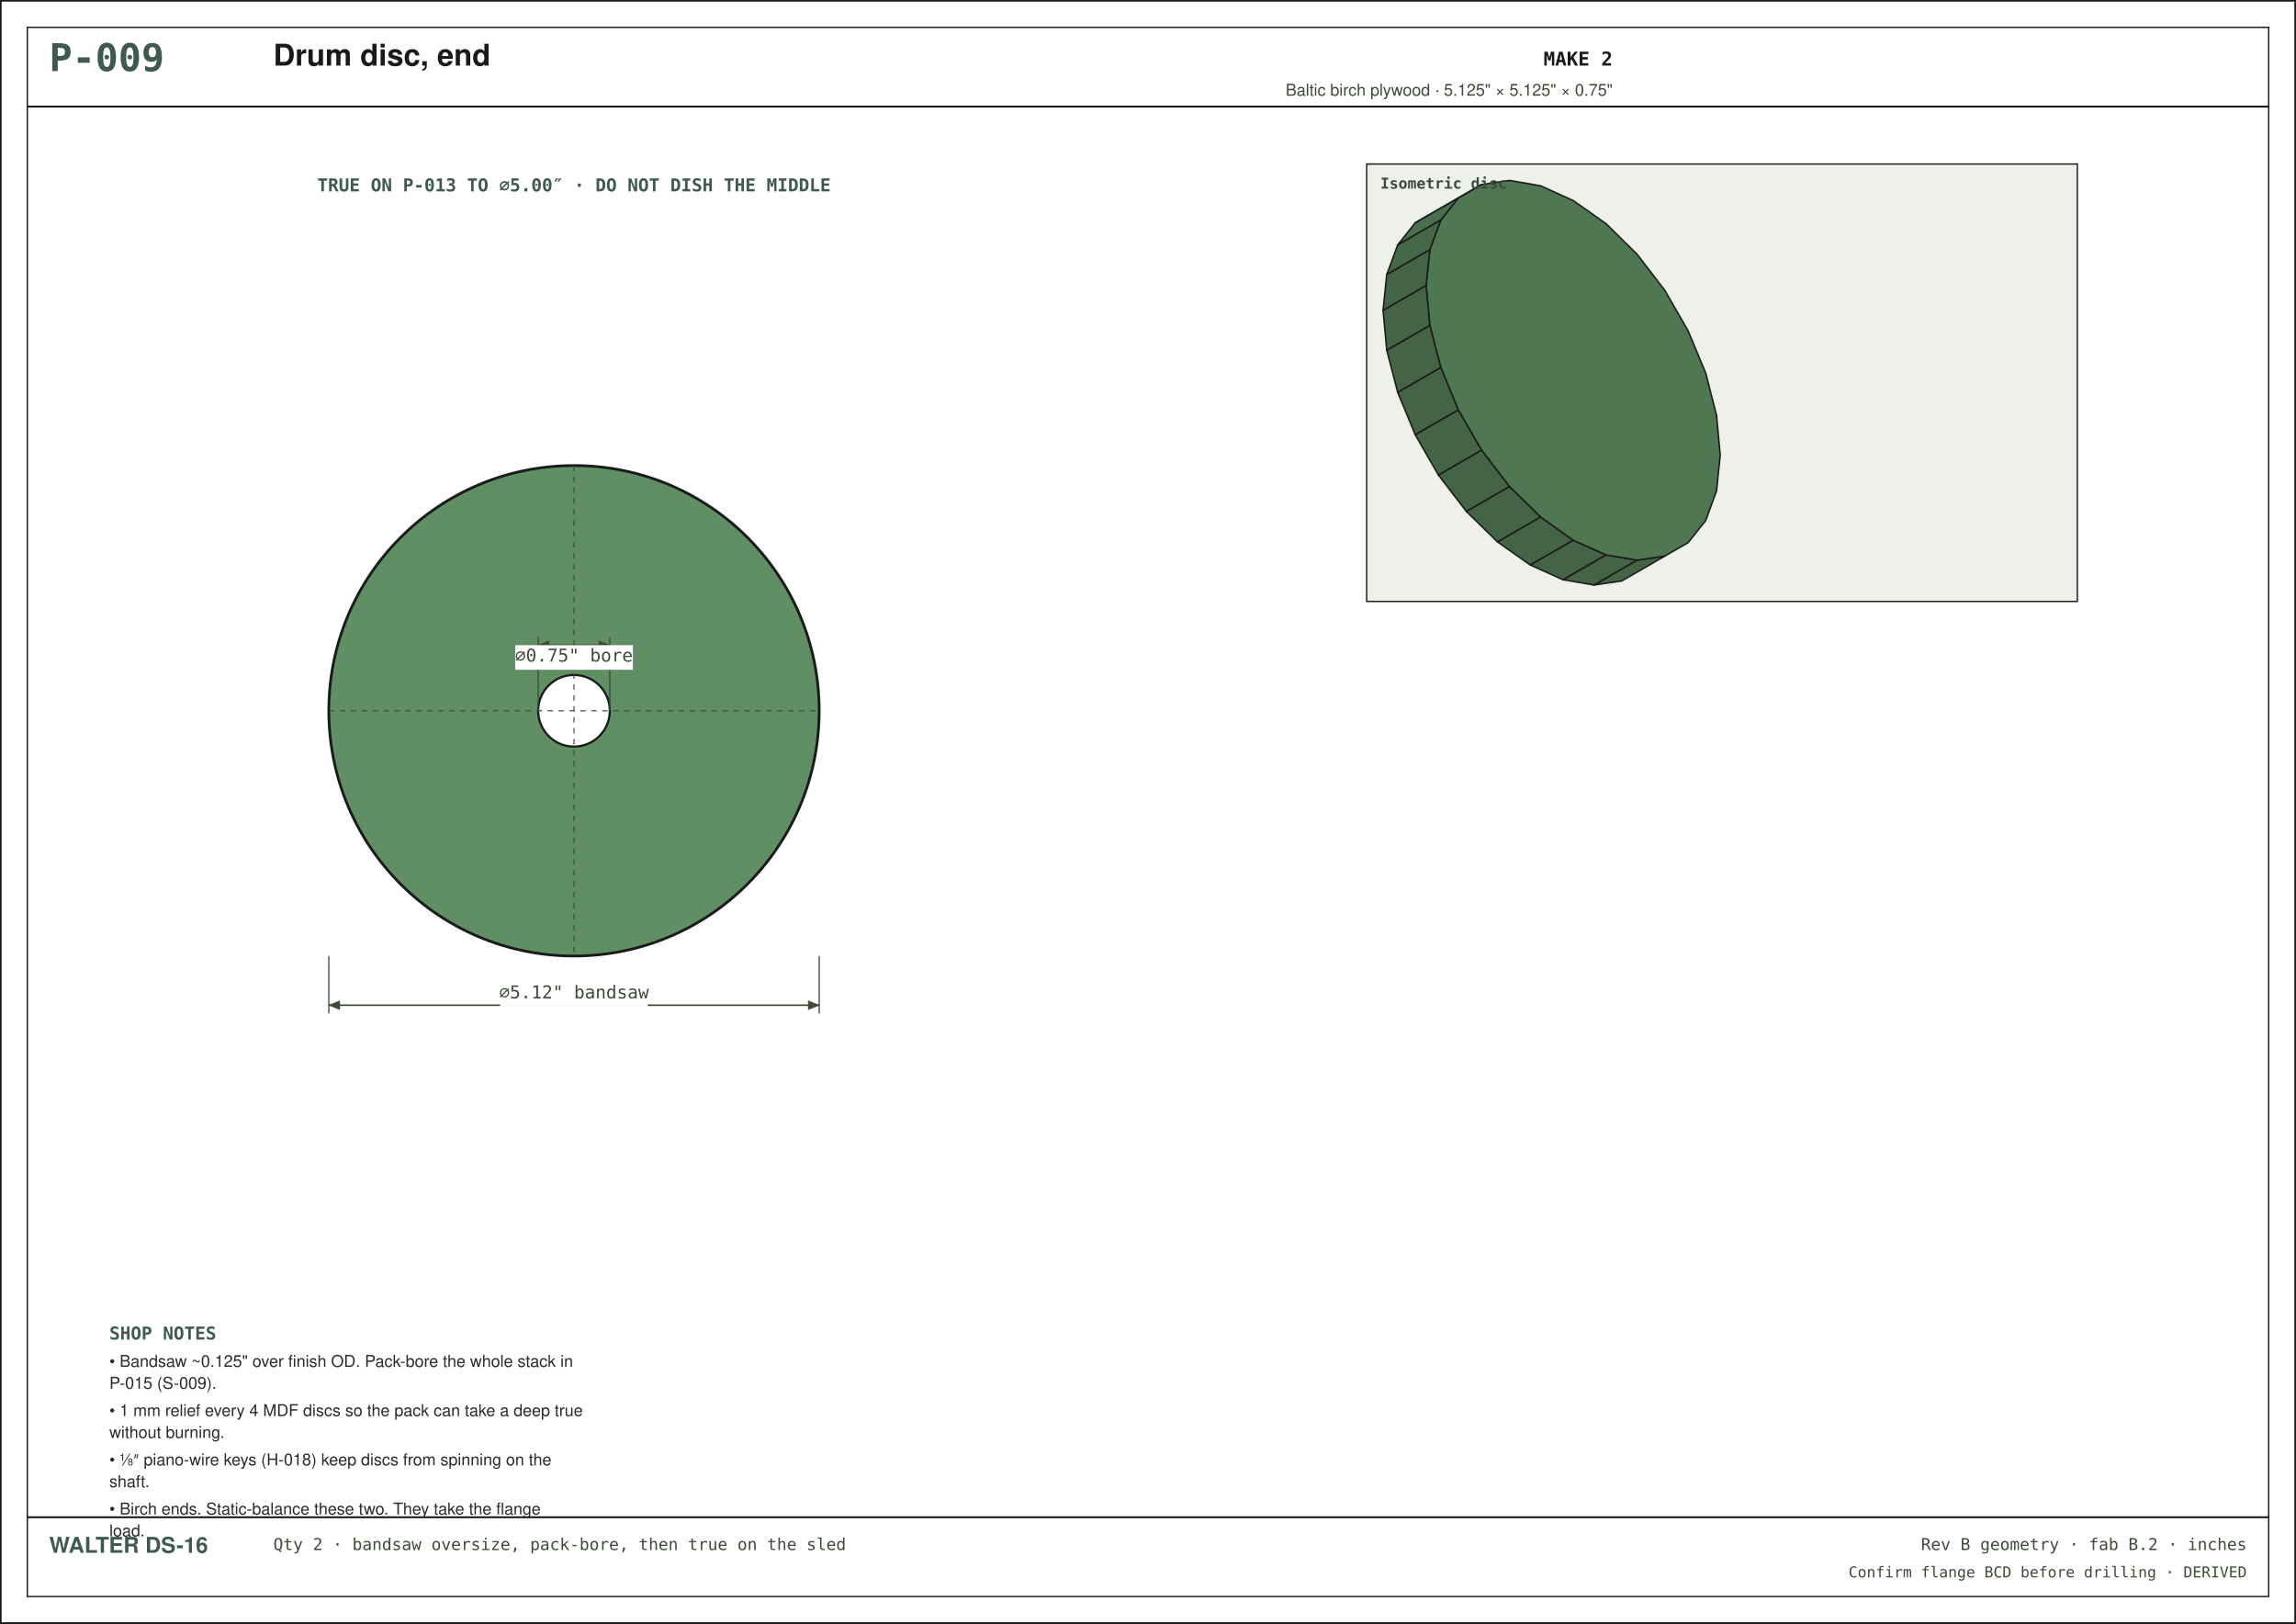
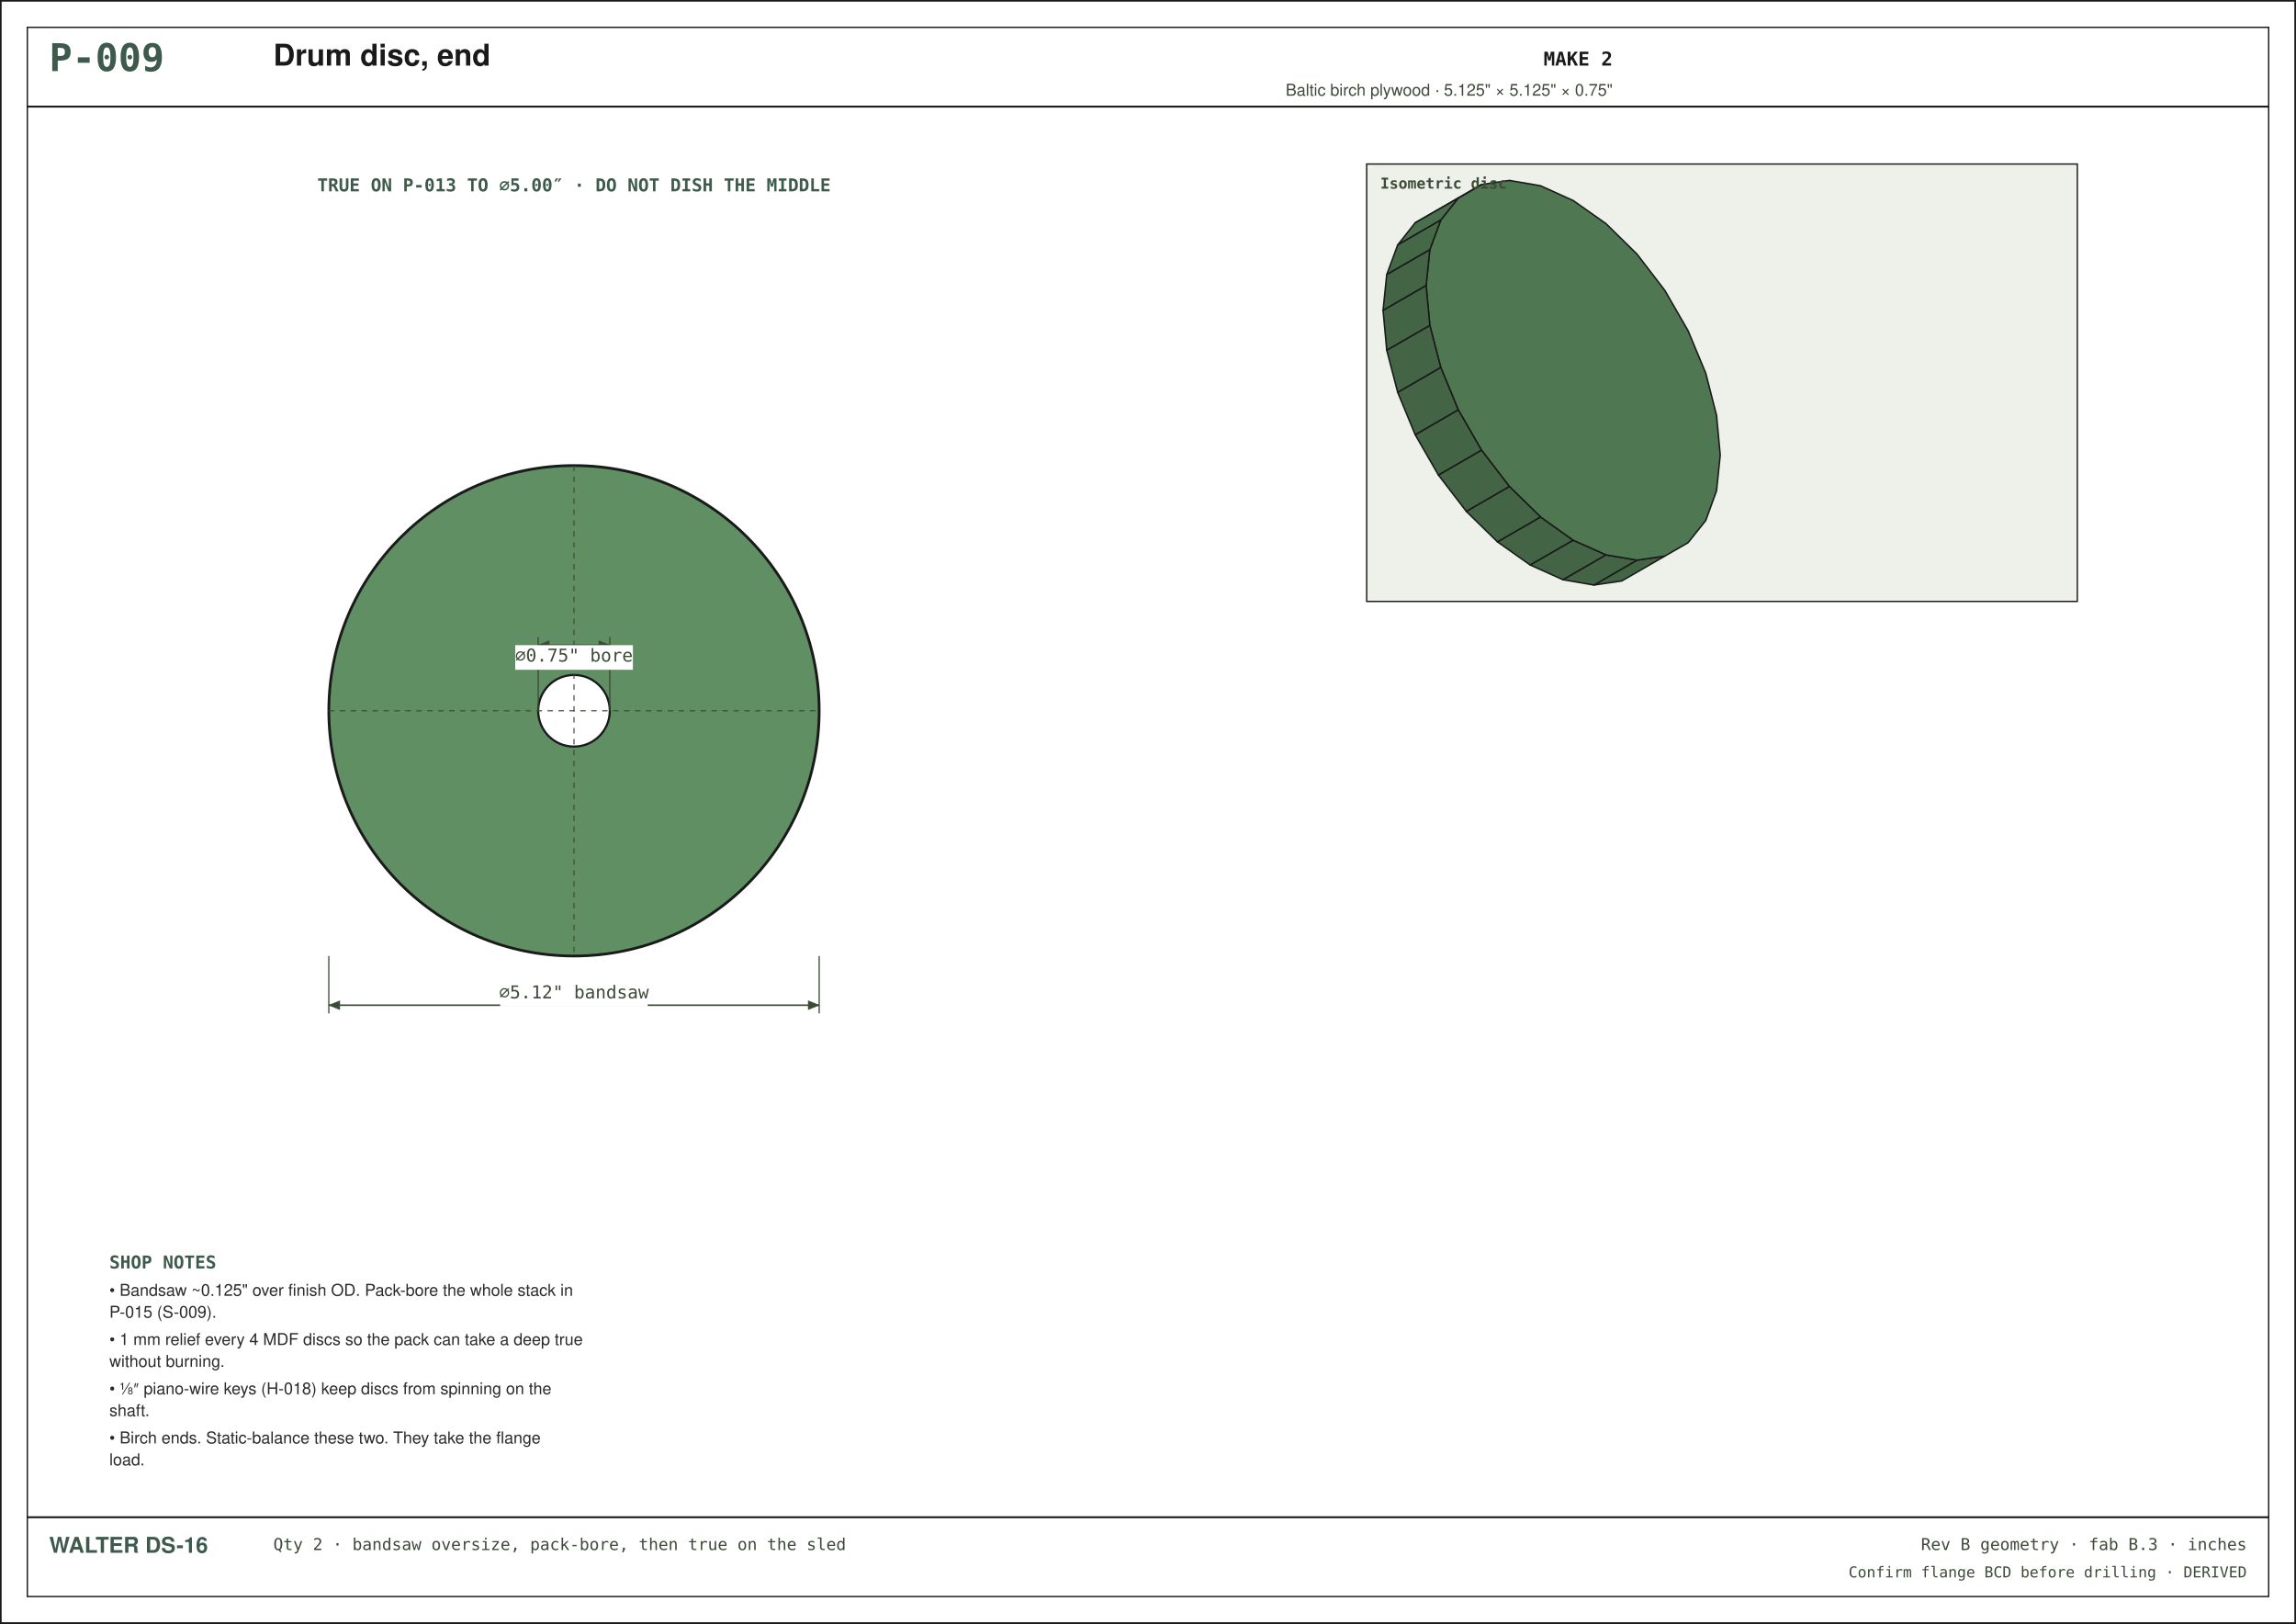
<svg xmlns="http://www.w3.org/2000/svg" width="1680" height="1188" viewBox="0 0 1680 1188">
  <rect x="0.0" y="0.0" width="1680.0" height="1188.0" fill="#ffffff" stroke="#1a1a1a" stroke-width="2.4" />
  <rect x="20.0" y="20.0" width="1640.0" height="1148.0" fill="none" stroke="#1a1a1a" stroke-width="1.0" />
  <line x1="20.0" y1="78.0" x2="1660.0" y2="78.0" stroke="#1a1a1a" stroke-width="1.4" />
  <line x1="20.0" y1="1110.0" x2="1660.0" y2="1110.0" stroke="#1a1a1a" stroke-width="1.4" />
  <text x="36.0" y="52.0" font-family="IBM Plex Mono, Menlo, monospace" font-size="28" fill="#3d5a4c" text-anchor="start" font-weight="600">P-009</text>
  <text x="200.0" y="48.0" font-family="Libre Franklin, Helvetica, Arial, sans-serif" font-size="22" fill="#1a1a1a" text-anchor="start" font-weight="600">Drum disc, end</text>
  <text x="1180.0" y="48.0" font-family="IBM Plex Mono, Menlo, monospace" font-size="14" fill="#1a1a1a" text-anchor="end" font-weight="600">MAKE 2</text>
  <text x="1180.0" y="70.0" font-family="Libre Franklin, Helvetica, Arial, sans-serif" font-size="12" fill="#3d4a38" text-anchor="end">Baltic birch plywood  ·  5.125" × 5.125" × 0.75"</text>
  <text x="36.0" y="1136.0" font-family="Libre Franklin, Helvetica, Arial, sans-serif" font-size="16" fill="#3d5a4c" text-anchor="start" font-weight="600">WALTER DS-16</text>
  <text x="200.0" y="1134.0" font-family="IBM Plex Mono, Menlo, monospace" font-size="12" fill="#3d4a38" text-anchor="start">Qty 2  ·  bandsaw oversize, pack-bore, then true on the sled</text>
-   <text x="1644.0" y="1134.0" font-family="IBM Plex Mono, Menlo, monospace" font-size="12" fill="#3d4a38" text-anchor="end">Rev B geometry · fab B.2 · inches</text>
+   <text x="1644.0" y="1134.0" font-family="IBM Plex Mono, Menlo, monospace" font-size="12" fill="#3d4a38" text-anchor="end">Rev B geometry · fab B.3 · inches</text>
  <text x="1644.0" y="1154.0" font-family="IBM Plex Mono, Menlo, monospace" font-size="11" fill="#3d4a38" text-anchor="end">Confirm flange BCD before drilling · DERIVED</text>
  <circle cx="420.0" cy="520.0" r="179.4" fill="#5f8f62" stroke="#1a1a1a" stroke-width="2.0" />
  <circle cx="420.0" cy="520.0" r="26.2" fill="#ffffff" stroke="#1a1a1a" stroke-width="1.6" />
  <line x1="420.0" y1="340.6" x2="420.0" y2="699.4" stroke="#3d4a38" stroke-width="0.8" stroke-dasharray="4 4" />
  <line x1="240.6" y1="520.0" x2="599.4" y2="520.0" stroke="#3d4a38" stroke-width="0.8" stroke-dasharray="4 4" />
  <line x1="240.6" y1="699.4" x2="240.6" y2="741.4" stroke="#3d4a38" stroke-width="0.9" />
  <line x1="599.4" y1="699.4" x2="599.4" y2="741.4" stroke="#3d4a38" stroke-width="0.9" />
  <line x1="240.6" y1="735.4" x2="599.4" y2="735.4" stroke="#3d4a38" stroke-width="1.15" />
  <polygon points="240.6,735.4 248.6,732.2 248.6,738.6" fill="#3d4a38" stroke="#3d4a38" stroke-width="0.4" />
  <polygon points="599.4,735.4 591.4,732.2 591.4,738.6" fill="#3d4a38" stroke="#3d4a38" stroke-width="0.4" />
  <rect x="366.0" y="718.4" width="107.9" height="18.0" fill="#ffffff" />
  <text x="420.0" y="730.4" font-family="IBM Plex Mono, Menlo, monospace" font-size="13" fill="#3d4a38" text-anchor="middle">⌀5.12" bandsaw</text>
  <line x1="393.8" y1="520.0" x2="393.8" y2="466.0" stroke="#3d4a38" stroke-width="0.9" />
  <line x1="446.2" y1="520.0" x2="446.2" y2="466.0" stroke="#3d4a38" stroke-width="0.9" />
  <line x1="393.8" y1="472.0" x2="446.2" y2="472.0" stroke="#3d4a38" stroke-width="1.15" />
  <polygon points="393.8,472.0 401.8,468.8 401.8,475.2" fill="#3d4a38" stroke="#3d4a38" stroke-width="0.4" />
  <polygon points="446.2,472.0 438.2,468.8 438.2,475.2" fill="#3d4a38" stroke="#3d4a38" stroke-width="0.4" />
  <rect x="377.0" y="472.0" width="86.1" height="18.0" fill="#ffffff" />
  <text x="420.0" y="484.0" font-family="IBM Plex Mono, Menlo, monospace" font-size="13" fill="#3d4a38" text-anchor="middle">⌀0.75" bore</text>
  <text x="420.0" y="140.0" font-family="IBM Plex Mono, Menlo, monospace" font-size="13" fill="#3d5a4c" text-anchor="middle" font-weight="600">TRUE ON P-013 TO ⌀5.00″  ·  DO NOT DISH THE MIDDLE</text>
  <rect x="1000.0" y="120.0" width="520.0" height="320.0" fill="#eef1ea" stroke="#1a1a1a" stroke-width="1.0" />
  <g stroke="#1a1a1a" stroke-width="1.1" stroke-linejoin="round">
    <polygon points="1166.3,428.0 1186.7,425.0 1218.2,406.8 1197.8,409.8" fill="#436545" />
    <polygon points="1143.6,424.1 1166.3,428.0 1197.8,409.8 1175.1,405.9" fill="#436545" />
    <polygon points="1119.6,413.3 1143.6,424.1 1175.1,405.9 1151.1,395.2" fill="#436545" />
    <polygon points="1095.7,396.4 1119.6,413.3 1151.1,395.2 1127.2,378.2" fill="#436545" />
    <polygon points="1151.1,146.7 1127.2,135.9 1104.4,132.0 1084.0,135.0 1067.0,144.9 1054.2,161.0 1046.2,182.7 1043.5,208.8 1046.2,238.0 1054.2,268.8 1067.0,299.8 1084.0,329.3 1104.4,355.9 1127.2,378.2 1151.1,395.2 1175.1,405.9 1197.8,409.8 1218.2,406.8 1235.2,397.0 1248.1,380.8 1256.0,359.1 1258.7,333.0 1256.0,303.8 1248.1,273.0 1235.2,242.0 1218.2,212.5 1197.8,185.9 1175.1,163.6" fill="#4f7752" />
    <polygon points="1072.9,374.1 1095.7,396.4 1127.2,378.2 1104.4,355.9" fill="#436545" />
    <polygon points="1052.5,347.5 1072.9,374.1 1104.4,355.9 1084.0,329.3" fill="#436545" />
    <polygon points="1035.5,318.0 1052.5,347.5 1084.0,329.3 1067.0,299.8" fill="#436545" />
    <polygon points="1022.7,287.0 1035.5,318.0 1067.0,299.8 1054.2,268.8" fill="#436545" />
    <polygon points="1052.5,153.2 1035.5,163.0 1067.0,144.9 1084.0,135.0" fill="#4e7651" />
    <polygon points="1014.7,256.2 1022.7,287.0 1054.2,268.8 1046.2,238.0" fill="#436545" />
    <polygon points="1035.5,163.0 1022.7,179.2 1054.2,161.0 1067.0,144.9" fill="#4a6f4c" />
    <polygon points="1012.0,227.0 1014.7,256.2 1046.2,238.0 1043.5,208.8" fill="#436545" />
    <polygon points="1022.7,179.2 1014.7,200.9 1046.2,182.7 1054.2,161.0" fill="#456847" />
    <polygon points="1014.7,200.9 1012.0,227.0 1043.5,208.8 1046.2,182.7" fill="#436545" />
  </g>
  <text x="1010.0" y="138.0" font-family="IBM Plex Mono, Menlo, monospace" font-size="11" fill="#3d4a38" text-anchor="start" font-weight="600">Isometric disc</text>
-   <text x="80.0" y="980.0" font-family="IBM Plex Mono, Menlo, monospace" font-size="13" fill="#3d5a4c" text-anchor="start" font-weight="600">SHOP NOTES</text>
-   <text x="80.0" y="1000.0" font-family="Libre Franklin, Helvetica, Arial, sans-serif" font-size="12" fill="#2a2a2a" text-anchor="start">• Bandsaw ~0.125" over finish OD. Pack-bore the whole stack in</text>
-   <text x="80.0" y="1016.0" font-family="Libre Franklin, Helvetica, Arial, sans-serif" font-size="12" fill="#2a2a2a" text-anchor="start">  P-015 (S-009).</text>
-   <text x="80.0" y="1036.0" font-family="Libre Franklin, Helvetica, Arial, sans-serif" font-size="12" fill="#2a2a2a" text-anchor="start">• 1 mm relief every 4 MDF discs so the pack can take a deep true</text>
-   <text x="80.0" y="1052.0" font-family="Libre Franklin, Helvetica, Arial, sans-serif" font-size="12" fill="#2a2a2a" text-anchor="start">  without burning.</text>
-   <text x="80.0" y="1072.0" font-family="Libre Franklin, Helvetica, Arial, sans-serif" font-size="12" fill="#2a2a2a" text-anchor="start">• ⅛″ piano-wire keys (H-018) keep discs from spinning on the</text>
-   <text x="80.0" y="1088.0" font-family="Libre Franklin, Helvetica, Arial, sans-serif" font-size="12" fill="#2a2a2a" text-anchor="start">  shaft.</text>
-   <text x="80.0" y="1108.0" font-family="Libre Franklin, Helvetica, Arial, sans-serif" font-size="12" fill="#2a2a2a" text-anchor="start">• Birch ends. Static-balance these two. They take the flange</text>
-   <text x="80.0" y="1124.0" font-family="Libre Franklin, Helvetica, Arial, sans-serif" font-size="12" fill="#2a2a2a" text-anchor="start">  load.</text>
+   <text x="80.0" y="928.0" font-family="IBM Plex Mono, Menlo, monospace" font-size="13" fill="#3d5a4c" text-anchor="start" font-weight="600">SHOP NOTES</text>
+   <text x="80.0" y="948.0" font-family="Libre Franklin, Helvetica, Arial, sans-serif" font-size="12" fill="#2a2a2a" text-anchor="start">• Bandsaw ~0.125" over finish OD. Pack-bore the whole stack in</text>
+   <text x="80.0" y="964.0" font-family="Libre Franklin, Helvetica, Arial, sans-serif" font-size="12" fill="#2a2a2a" text-anchor="start">  P-015 (S-009).</text>
+   <text x="80.0" y="984.0" font-family="Libre Franklin, Helvetica, Arial, sans-serif" font-size="12" fill="#2a2a2a" text-anchor="start">• 1 mm relief every 4 MDF discs so the pack can take a deep true</text>
+   <text x="80.0" y="1000.0" font-family="Libre Franklin, Helvetica, Arial, sans-serif" font-size="12" fill="#2a2a2a" text-anchor="start">  without burning.</text>
+   <text x="80.0" y="1020.0" font-family="Libre Franklin, Helvetica, Arial, sans-serif" font-size="12" fill="#2a2a2a" text-anchor="start">• ⅛″ piano-wire keys (H-018) keep discs from spinning on the</text>
+   <text x="80.0" y="1036.0" font-family="Libre Franklin, Helvetica, Arial, sans-serif" font-size="12" fill="#2a2a2a" text-anchor="start">  shaft.</text>
+   <text x="80.0" y="1056.0" font-family="Libre Franklin, Helvetica, Arial, sans-serif" font-size="12" fill="#2a2a2a" text-anchor="start">• Birch ends. Static-balance these two. They take the flange</text>
+   <text x="80.0" y="1072.0" font-family="Libre Franklin, Helvetica, Arial, sans-serif" font-size="12" fill="#2a2a2a" text-anchor="start">  load.</text>
</svg>
